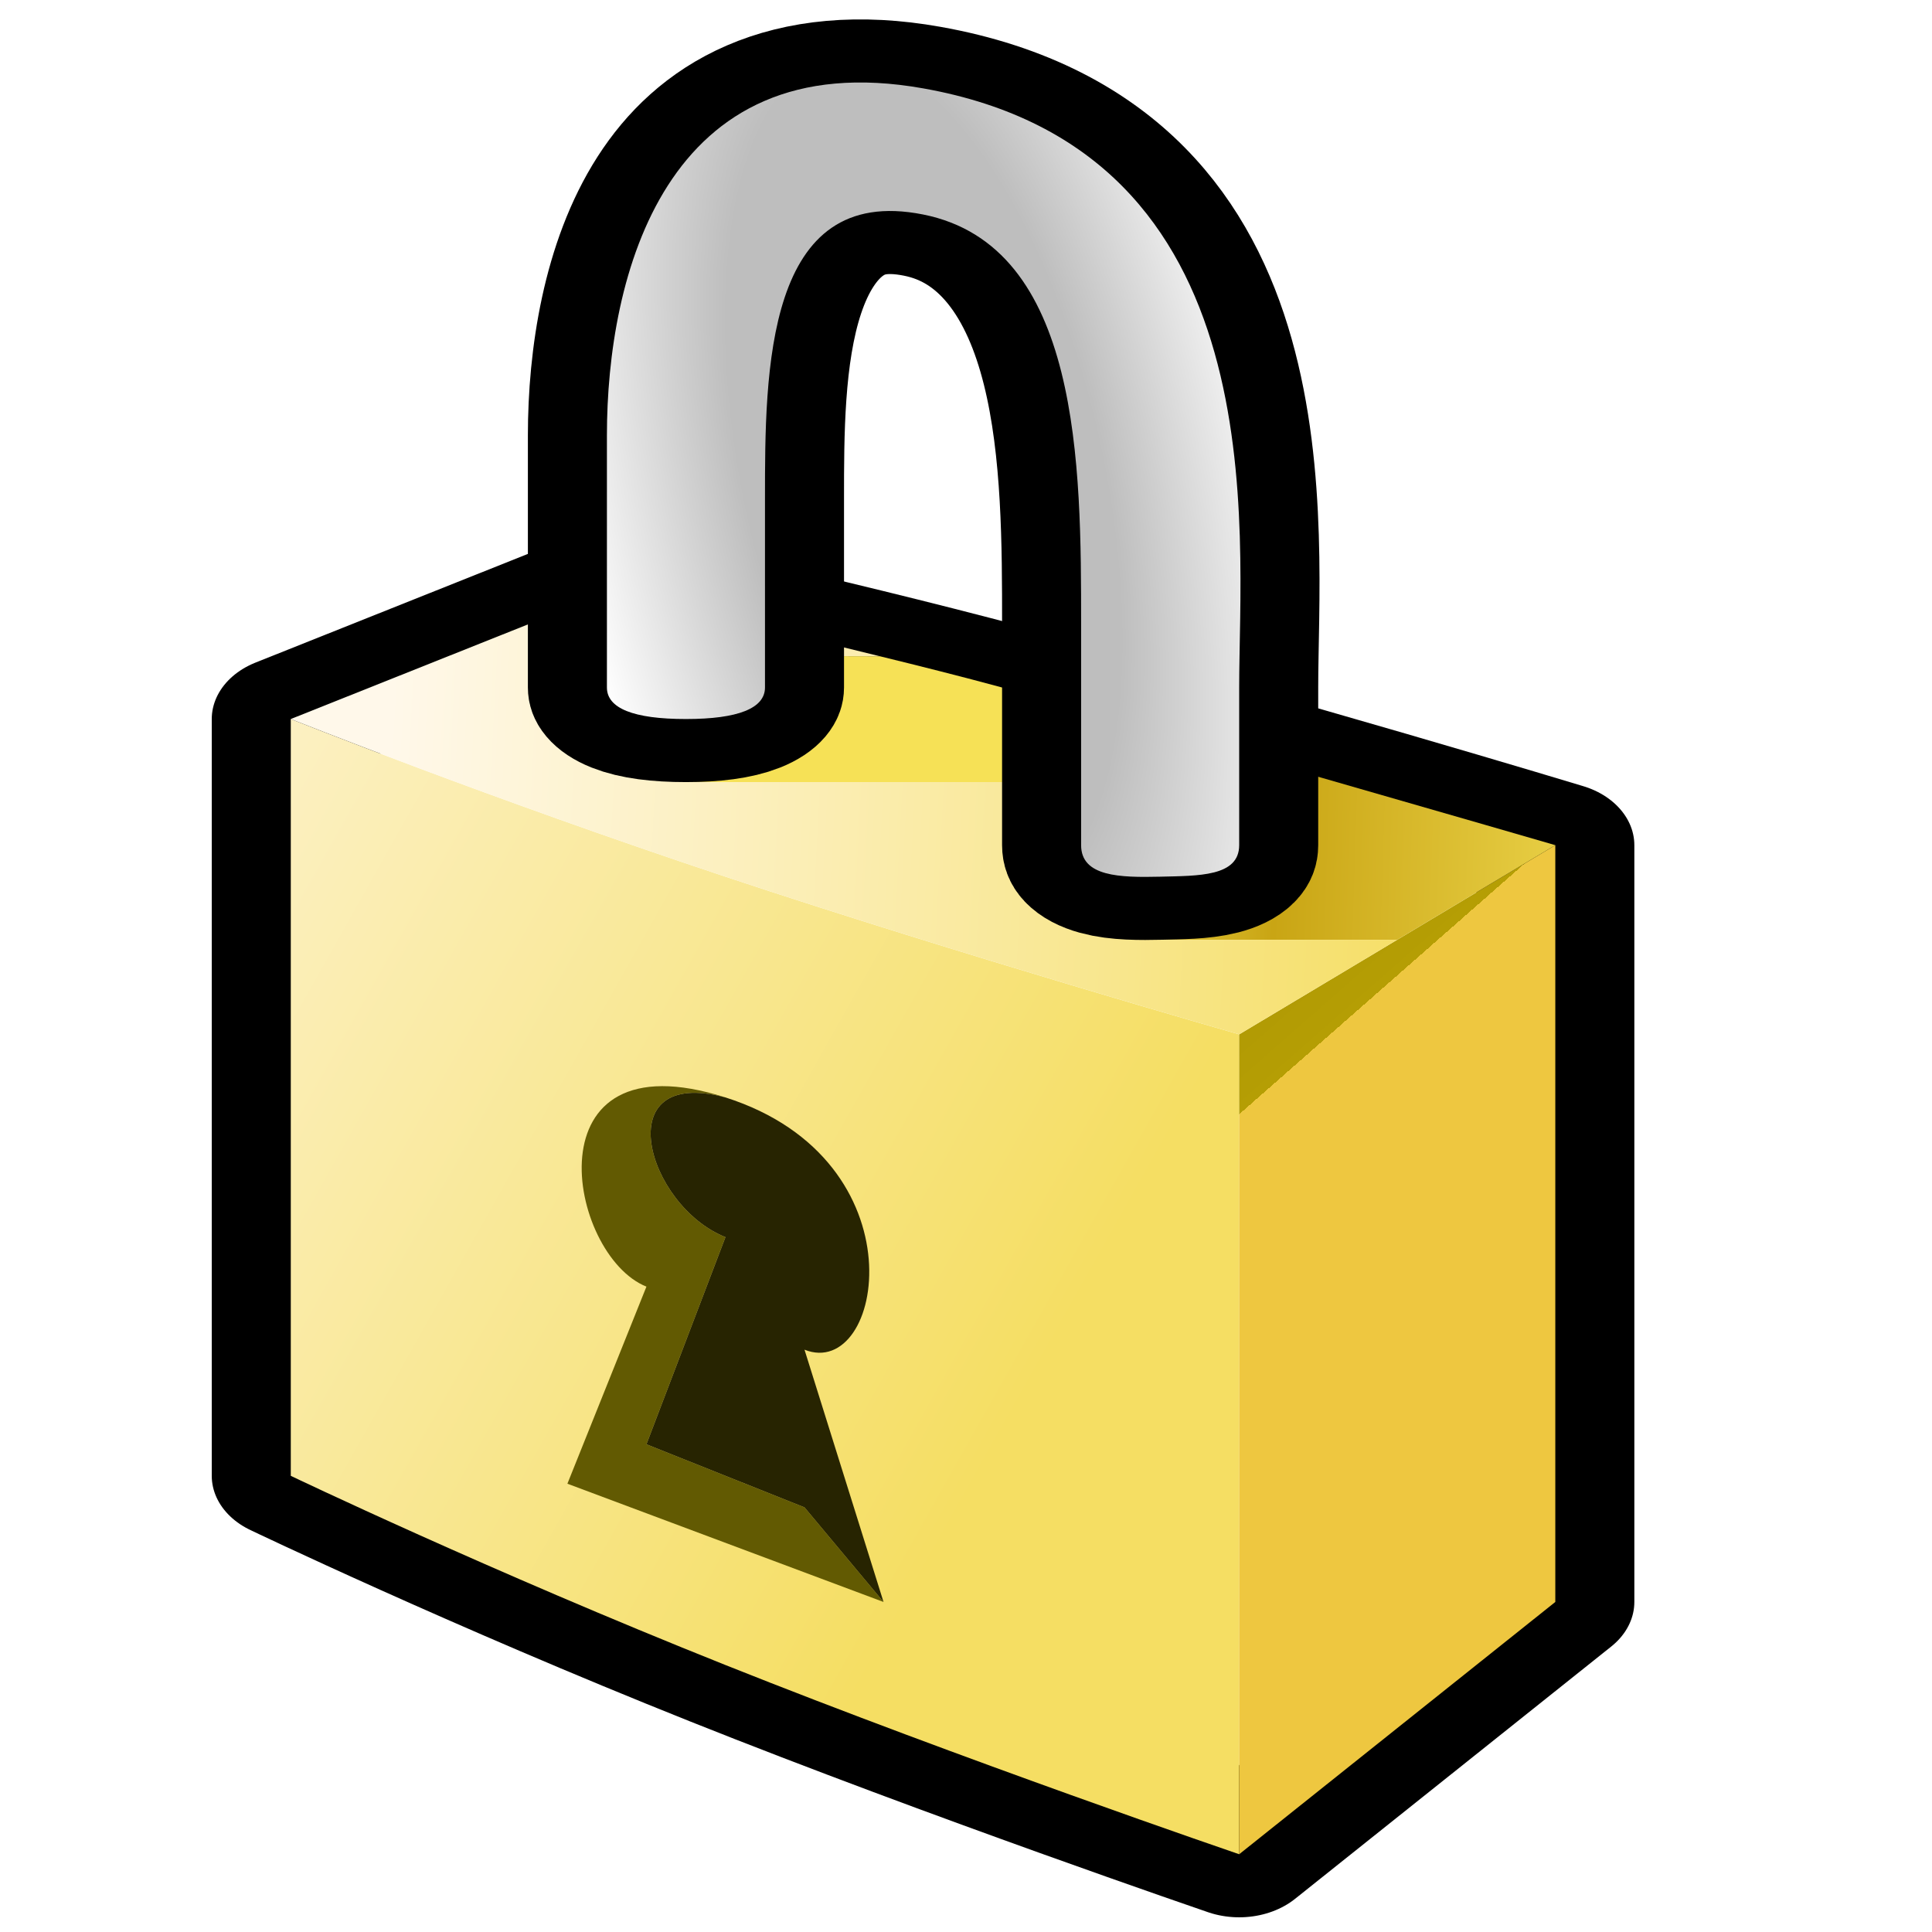
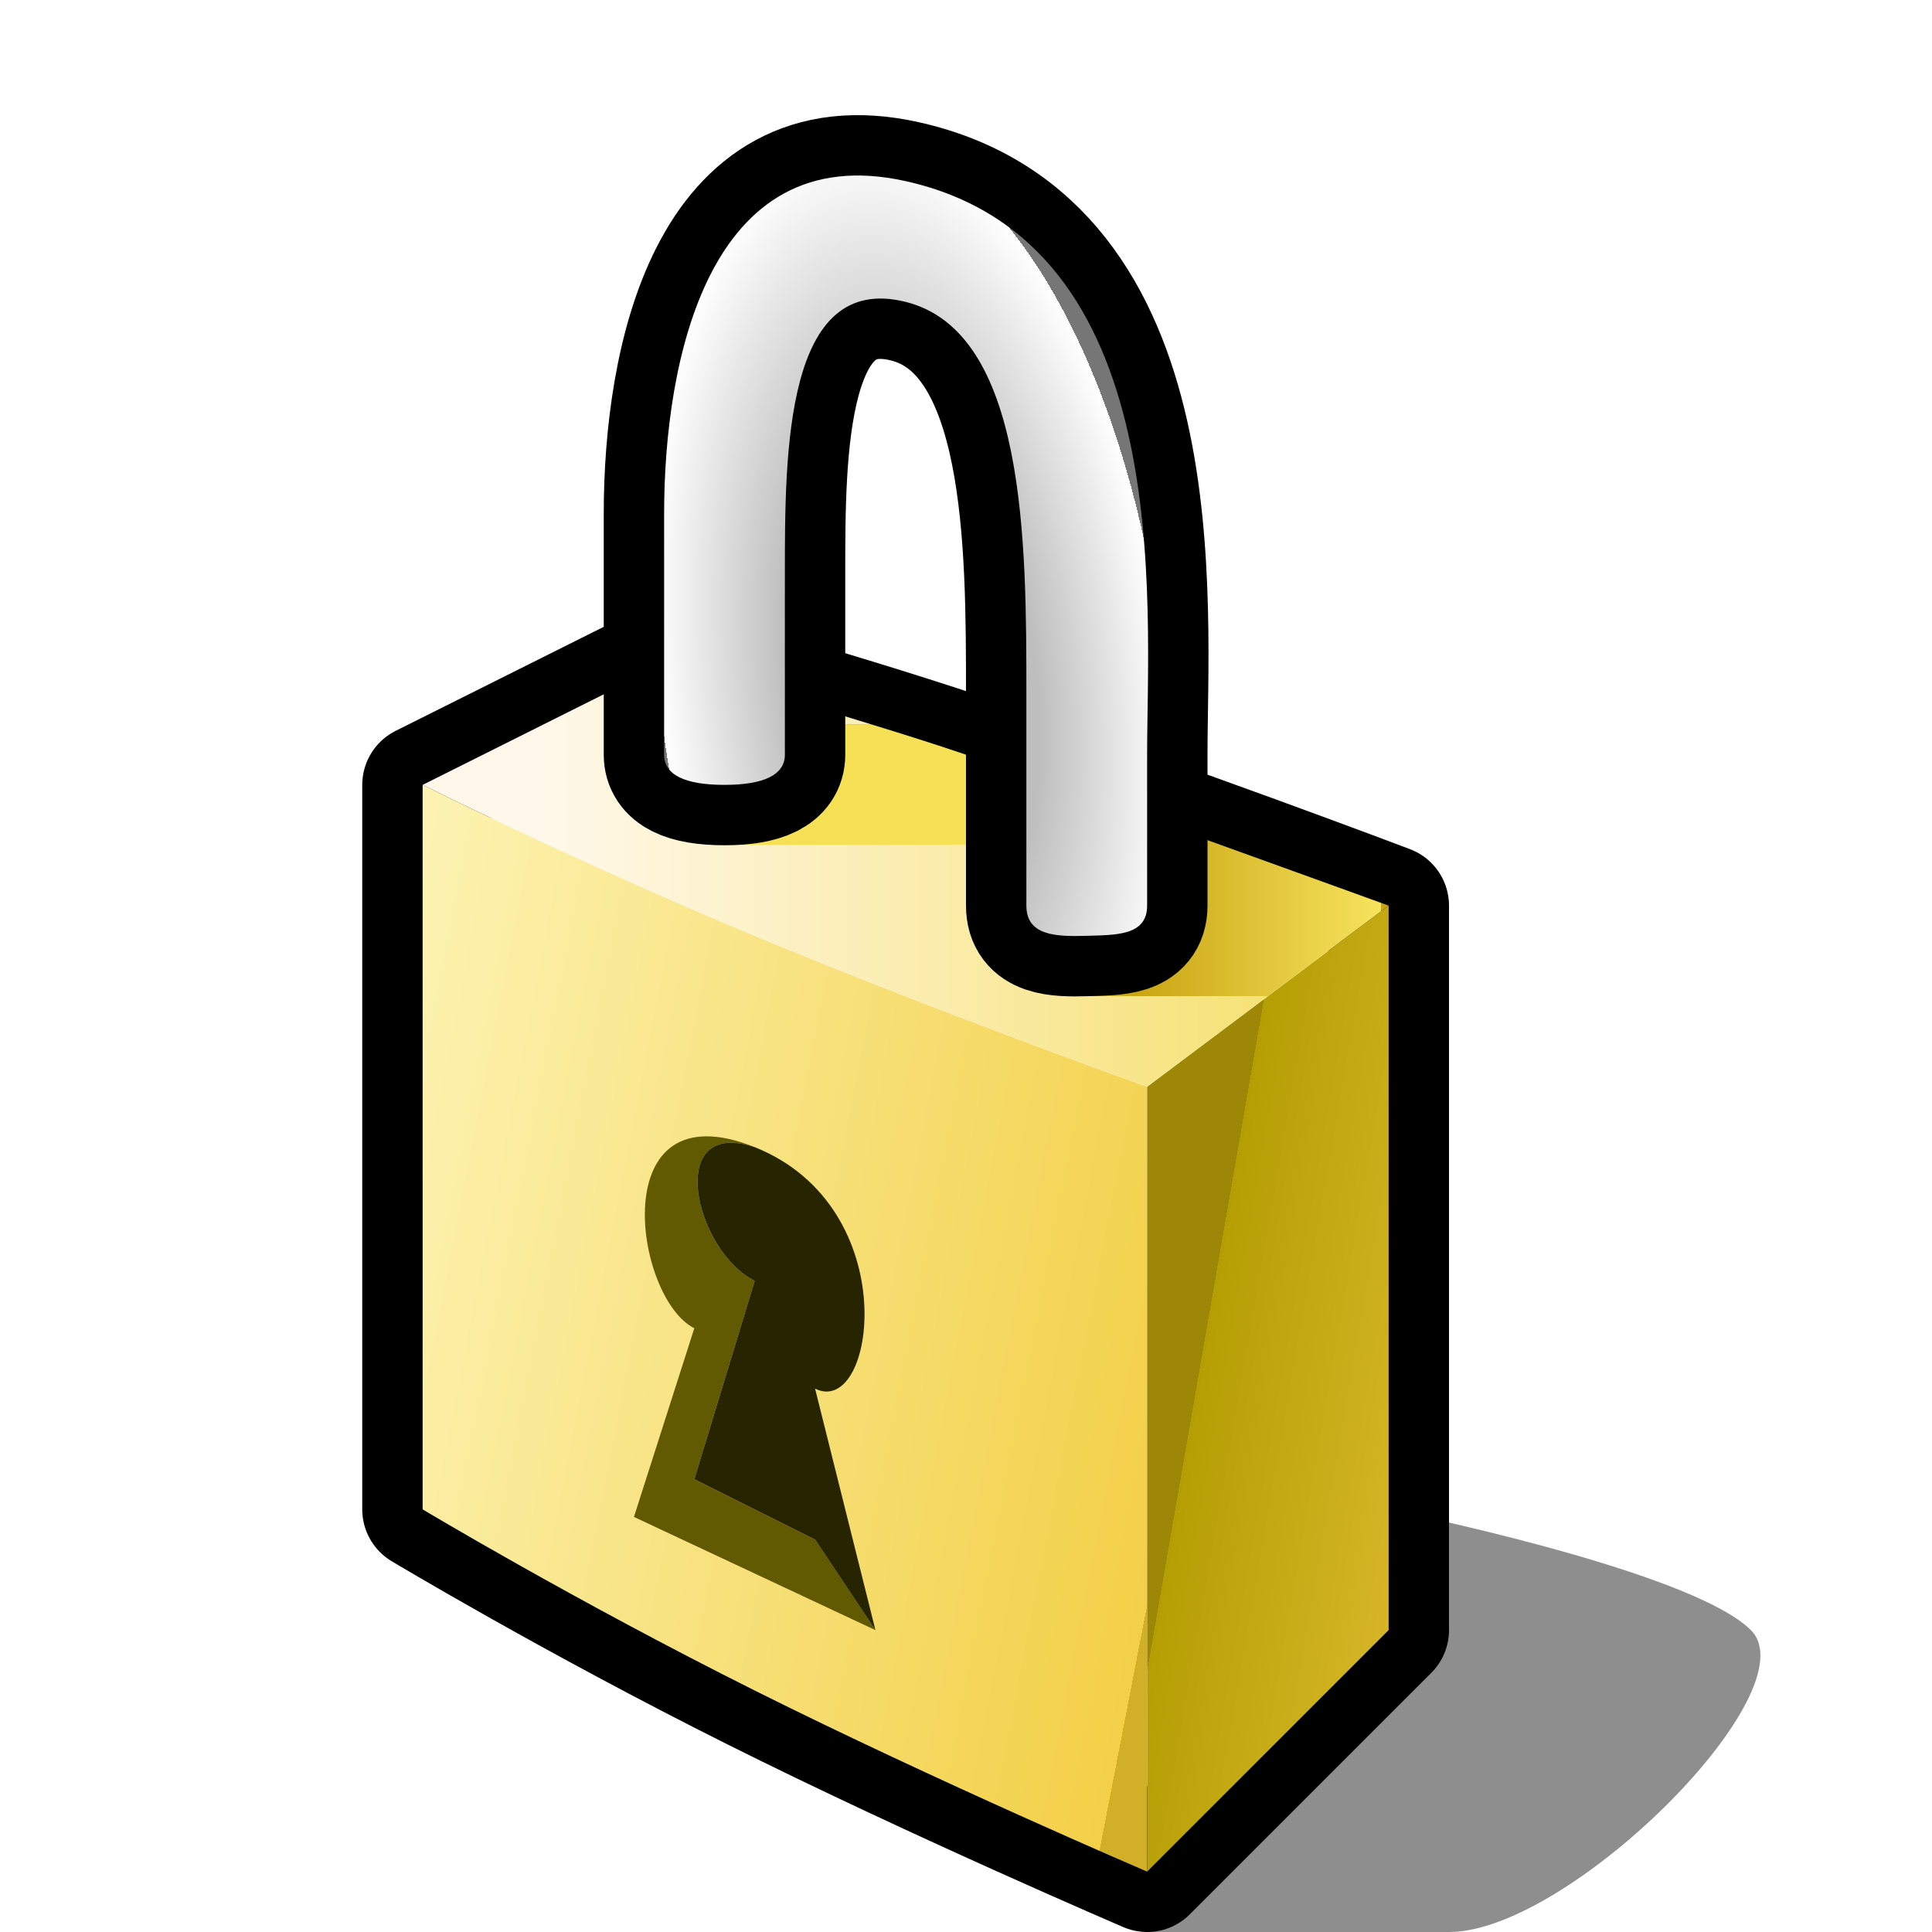
- <svg xmlns="http://www.w3.org/2000/svg" xmlns:xlink="http://www.w3.org/1999/xlink" id="svg590" width="60" height="60" version="1.0">
-   <defs id="defs592">
-     <linearGradient id="aigrd5" gradientUnits="userSpaceOnUse" x1="16.387" y1="28.735" x2="32.099" y2="28.735">
-       <stop offset="0" style="stop-color:#F6EDC8" id="stop1408" />
-       <stop offset="1.444304e-002" style="stop-color:#F3EAC0" id="stop1410" />
-       <stop offset="7.716820e-002" style="stop-color:#E8DEA3" id="stop1412" />
-       <stop offset="0.147" style="stop-color:#E1D48F" id="stop1414" />
-       <stop offset="0.227" style="stop-color:#DACD81" id="stop1416" />
-       <stop offset="0.326" style="stop-color:#D7CA78" id="stop1418" />
-       <stop offset="0.5" style="stop-color:#D6C876" id="stop1420" />
-       <stop offset="0.706" style="stop-color:#D3C575" id="stop1422" />
-       <stop offset="0.799" style="stop-color:#CABE70" id="stop1424" />
-       <stop offset="0.869" style="stop-color:#BAAF67" id="stop1426" />
-       <stop offset="0.927" style="stop-color:#A49B5C" id="stop1428" />
-       <stop offset="0.978" style="stop-color:#8A844E" id="stop1430" />
-       <stop offset="1" style="stop-color:#7D7746" id="stop1432" />
+ <svg xmlns="http://www.w3.org/2000/svg" version="1.1" width="64" height="64" color-interpolation="linearRGB">
+   <g>
+     <path style="fill:#010101; fill-opacity:0.443" d="M38 64H48C52 64 60 56 58 54C56 52 46 50 46 50L38 64z" />
+     <path style="fill:none; stroke:#000000; stroke-width:4; stroke-linejoin:round" d="M14 50C14 50 19 53 25 56C31 59 38 62 38 62L46 54V30C46 30 38.81 27.27 32 25C27.15 23.38 22 22 22 22L14 26V50z" />
+     <linearGradient id="gradient0" gradientUnits="userSpaceOnUse" x1="11.12" y1="5.4" x2="45.96" y2="12.16">
+       <stop offset="0" stop-color="#fffbcc" />
+       <stop offset="1" stop-color="#f3d048" />
+       <stop offset="0.757" stop-color="#d1af27" />
    </linearGradient>
-     <radialGradient xlink:href="#XMLID_1_" id="radialGradient2955" gradientUnits="userSpaceOnUse" cx="88.666" cy="118.243" fx="88.666" fy="118.243" r="56.109" />
-     <radialGradient xlink:href="#XMLID_2_" id="radialGradient2957" gradientUnits="userSpaceOnUse" cx="34.227" cy="118.243" fx="34.227" fy="118.243" r="56.108" />
-     <radialGradient xlink:href="#XMLID_3_" id="radialGradient2959" gradientUnits="userSpaceOnUse" cx="90.746" cy="135.497" fx="90.746" fy="135.497" r="49.495" />
-     <radialGradient xlink:href="#XMLID_4_" id="radialGradient2961" gradientUnits="userSpaceOnUse" cx="36.613" cy="135.497" fx="36.613" fy="135.497" r="49.497" />
-     <linearGradient xlink:href="#XMLID_5_" id="linearGradient2963" gradientUnits="userSpaceOnUse" x1="86.519" y1="13.72" x2="86.519" y2="77.272" />
-     <linearGradient xlink:href="#XMLID_6_" id="linearGradient2965" gradientUnits="userSpaceOnUse" x1="34.506" y1="-5.838" x2="34.506" y2="40.414" />
-     <radialGradient xlink:href="#XMLID_1_" id="radialGradient3776" gradientUnits="userSpaceOnUse" cx="88.666" cy="118.243" fx="88.666" fy="118.243" r="56.109" />
-     <radialGradient xlink:href="#XMLID_2_" id="radialGradient3778" gradientUnits="userSpaceOnUse" cx="34.227" cy="118.243" fx="34.227" fy="118.243" r="56.108" />
-     <radialGradient xlink:href="#XMLID_3_" id="radialGradient3780" gradientUnits="userSpaceOnUse" cx="90.746" cy="135.497" fx="90.746" fy="135.497" r="49.495" />
-     <radialGradient xlink:href="#XMLID_4_" id="radialGradient3782" gradientUnits="userSpaceOnUse" cx="36.613" cy="135.497" fx="36.613" fy="135.497" r="49.497" />
-     <linearGradient xlink:href="#XMLID_5_" id="linearGradient3784" gradientUnits="userSpaceOnUse" x1="86.519" y1="13.72" x2="86.519" y2="77.272" />
-     <linearGradient xlink:href="#XMLID_6_" id="linearGradient3786" gradientUnits="userSpaceOnUse" x1="34.506" y1="-5.838" x2="34.506" y2="40.414" />
-     <radialGradient gradientUnits="userSpaceOnUse" fy="118.243" fx="88.666" r="56.109" cy="118.243" cx="88.666" id="XMLID_1_">
-       <stop id="stop630" style="stop-color:rgb(242,0,0)" offset="0" />
-       <stop id="stop631" style="stop-color:rgb(141,0,0)" offset="1" />
-       <midPointStop id="midPointStop632" style="stop-color:#F20000" offset="0" />
-       <midPointStop id="midPointStop633" style="stop-color:#F20000" offset="0.5" />
-       <midPointStop id="midPointStop634" style="stop-color:#8D0000" offset="1" />
+     <path style="fill:url(#gradient0)" d="M14 50C14 50 19 53 25 56C31 59 38 62 38 62V36C38 36 31 33.5 25 31C19 28.5 14 26 14 26V50z" />
+     <linearGradient id="gradient1" gradientUnits="userSpaceOnUse" x1="42.83" y1="10.16" x2="58.71" y2="12.92">
+       <stop offset="0.185" stop-color="#9e8707" />
+       <stop offset="0" stop-color="#b59e04" />
+       <stop offset="1" stop-color="#eec740" />
+     </linearGradient>
+     <path style="fill:url(#gradient1)" d="M38 62L46 54V30L38 36V62z" />
+     <linearGradient id="gradient2" gradientUnits="userSpaceOnUse" x1="26.25" y1="15.75" x2="45.75" y2="15.75">
+       <stop offset="0.369" stop-color="#f6e156" />
+       <stop offset="0.583" stop-color="#c9a514" />
+       <stop offset="1" stop-color="#f7e35d" />
+       <stop offset="0" stop-color="#c9a515" />
+     </linearGradient>
+     <path style="fill:url(#gradient2)" d="M24 28H36V33H42L46 30C46 30 34.88 25.96 32 25C30.97 24.65 29.92 24.32 28.91 24.01L26 24L24 28z" />
+     <linearGradient id="gradient3" gradientUnits="userSpaceOnUse" x1="18" y1="-6" x2="46" y2="-6">
+       <stop offset="0" stop-color="#fff8ea" />
+       <stop offset="1" stop-color="#f5de63" />
+     </linearGradient>
+     <path style="fill:url(#gradient3)" d="M14 26C14 26 19 28.5 25 31C31 33.5 38 36 38 36L42 33H36V28H24L26 24L28.91 24.01C25.19 22.85 22 22 22 22L14 26z" />
+     <path style="fill:#625a02" d="M25 38C22 37 23 41.43 25 42.43L23 49L27 51L29 54L21 50.25L23 44C21 43 20 36 25 38z" />
+     <path style="fill:#272401" d="M25 38C30 40 29 47 27 46L29 54L27 51L23 49L25 42.43C23 41.43 22 37 25 38z            M22 17V25C22 25.66 22.67 26 24 26C25.32 26 26 25.66 26 25V19C26 15 26 9 30 10C34 11 34 18 34 23V30C34 31 34.98 31.03 36 31C36.97 30.97 38 31 38 30V25C38 20 39 8 30 6C23.45 4.54 22 12 22 17z" />
+     <path style="fill:none; stroke:#000000; stroke-width:4; stroke-linecap:round" d="M22 17V25C22 25.66 22.67 26 24 26C25.32 26 26 25.66 26 25V19C26 15 26 9 30 10C34 11 34 18 34 23V30C34 31 34.98 31.03 36 31C36.97 30.97 38 31 38 30V25C38 20 39 8 30 6C23.45 4.54 22 12 22 17z" />
+     <radialGradient id="gradient4" gradientUnits="userSpaceOnUse" cx="0" cy="0" r="64" gradientTransform="matrix(0.2161,-0.0247,0.0534,0.4665,30.2118,22.626)">
+       <stop offset="0.297" stop-color="#bebebe" />
+       <stop offset="0.601" stop-color="#ffffff" />
+       <stop offset="0.395" stop-color="#767676" />
    </radialGradient>
-     <radialGradient gradientUnits="userSpaceOnUse" fy="118.243" fx="34.227" r="56.108" cy="118.243" cx="34.227" id="XMLID_2_">
-       <stop id="stop637" style="stop-color:rgb(242,0,0)" offset="0" />
-       <stop id="stop638" style="stop-color:rgb(141,0,0)" offset="1" />
-       <midPointStop id="midPointStop639" style="stop-color:#F20000" offset="0" />
-       <midPointStop id="midPointStop640" style="stop-color:#F20000" offset="0.5" />
-       <midPointStop id="midPointStop641" style="stop-color:#8D0000" offset="1" />
-     </radialGradient>
-     <radialGradient gradientUnits="userSpaceOnUse" fy="135.497" fx="90.746" r="49.495" cy="135.497" cx="90.746" id="XMLID_3_">
-       <stop id="stop644" style="stop-color:rgb(255,255,255)" offset="0" />
-       <stop id="stop645" style="stop-color:rgb(224,0,0)" offset="1" />
-       <midPointStop id="midPointStop646" style="stop-color:#FFFFFF" offset="0" />
-       <midPointStop id="midPointStop647" style="stop-color:#FFFFFF" offset="0.5" />
-       <midPointStop id="midPointStop648" style="stop-color:#E00000" offset="1" />
-     </radialGradient>
-     <radialGradient gradientUnits="userSpaceOnUse" fy="135.497" fx="36.613" r="49.497" cy="135.497" cx="36.613" id="XMLID_4_">
-       <stop id="stop651" style="stop-color:rgb(255,255,255)" offset="0" />
-       <stop id="stop652" style="stop-color:rgb(224,0,0)" offset="1" />
-       <midPointStop id="midPointStop653" style="stop-color:#FFFFFF" offset="0" />
-       <midPointStop id="midPointStop654" style="stop-color:#FFFFFF" offset="0.5" />
-       <midPointStop id="midPointStop655" style="stop-color:#E00000" offset="1" />
-     </radialGradient>
-     <linearGradient y2="77.272" x2="86.519" y1="13.72" x1="86.519" gradientUnits="userSpaceOnUse" id="XMLID_5_">
-       <stop id="stop658" style="stop-color:rgb(255,255,255)" offset="9.195%" />
-       <stop id="stop659" style="stop-opacity:0;stop-color:rgb(255,255,255)" offset="100%" />
-     </linearGradient>
-     <linearGradient y2="40.414" x2="34.506" y1="-5.838" x1="34.506" gradientUnits="userSpaceOnUse" id="XMLID_6_">
-       <stop id="stop662" style="stop-color:rgb(255,255,255)" offset="0%" />
-       <stop id="stop663" style="stop-opacity:0;stop-color:rgb(255,255,255)" offset="100%" />
-     </linearGradient>
-     <linearGradient xlink:href="#linearGradient2536" id="linearGradient2550" gradientUnits="userSpaceOnUse" x1="14" y1="-0.355" x2="47.326" y2="14.614" />
-     <linearGradient y2="-6" x2="46" y1="-6" x1="18" gradientUnits="userSpaceOnUse" id="linearGradient2536">
-       <stop id="stop2485" stop-color="#fff8ea" offset="0" />
-       <stop id="stop2487" stop-color="#f5de63" offset="1" />
-     </linearGradient>
-     <linearGradient xlink:href="#linearGradient2523" id="linearGradient2552" gradientUnits="userSpaceOnUse" x1="42" y1="13.162" x2="52.437" y2="22.648" />
-     <linearGradient y2="12.92" x2="58.71" y1="10.16" x1="42.83" gradientUnits="userSpaceOnUse" id="linearGradient2523">
-       <stop id="stop2465" stop-color="#9e8707" offset="0.185" />
-       <stop id="stop2467" stop-color="#b59e04" offset="1" />
-       <stop id="stop2469" stop-color="#eec740" offset="1" />
-     </linearGradient>
-     <linearGradient xlink:href="#linearGradient2529" id="linearGradient2554" gradientUnits="userSpaceOnUse" x1="24" y1="16.824" x2="50.16" y2="17.499" />
-     <linearGradient y2="15.75" x2="45.75" y1="15.75" x1="26.25" gradientUnits="userSpaceOnUse" id="linearGradient2529">
-       <stop id="stop2474" stop-color="#f6e156" offset="0.369" />
-       <stop id="stop2476" stop-color="#c9a514" offset="0.583" />
-       <stop id="stop2478" stop-color="#f7e35d" offset="1" />
-       <stop id="stop2480" stop-color="#c9a515" offset="0" />
-     </linearGradient>
-     <linearGradient xlink:href="#linearGradient2536" id="linearGradient2556" gradientUnits="userSpaceOnUse" x1="17.584" y1="1.083" x2="44.673" y2="2.237" />
-     <radialGradient xlink:href="#radialGradient2544" id="radialGradient3221" cx="30.017" cy="18.41" fx="30.017" fy="18.41" r="8.017" gradientTransform="matrix(1.860194,-0.5098981,0.9688589,5.550538,-43.65706,-68.47152)" gradientUnits="userSpaceOnUse" />
-     <radialGradient gradientTransform="matrix(0.2161,-0.0247,0.0534,0.4665,30.2118,22.626)" r="64" cy="0" cx="0" gradientUnits="userSpaceOnUse" id="radialGradient2544">
-       <stop id="stop2498" stop-color="#bebebe" offset="0.297" />
-       <stop id="stop2500" stop-color="#ffffff" offset="0.601" />
-       <stop id="stop2502" stop-color="#767676" offset="0.395" />
-     </radialGradient>
-   </defs>
-   <g id="g2449" transform="matrix(1.227213,0,0,0.9793095,-8.15029,-3.132142)">
-     <path id="path2453" d="m 14,50 c 0,0 5,3 11,6 6,3 13,6 13,6 l 8,-8 0,-24 C 46,30 38.81,27.27 32,25 27.15,23.38 22,22 22,22 l -8,4 0,24 z" style="fill:none;stroke:#000000;stroke-width:4;stroke-linejoin:round" />
-     <linearGradient y2="12.16" x2="45.96" y1="5.4" x1="11.12" gradientUnits="userSpaceOnUse" id="linearGradient2517">
-       <stop id="stop2456" stop-color="#fffbcc" offset="0" />
-       <stop id="stop2458" stop-color="#f3d048" offset="1" />
-       <stop id="stop2460" stop-color="#d1af27" offset="0.757" />
-     </linearGradient>
-     <path id="path2462" d="m 14,50 c 0,0 5,3 11,6 6,3 13,6 13,6 L 38,36 C 38,36 31,33.5 25,31 19,28.5 14,26 14,26 l 0,24 z" style="fill:url(#linearGradient2550);fill-opacity:1" />
-     <linearGradient y2="12.92" x2="58.71" y1="10.16" x1="42.83" gradientUnits="userSpaceOnUse" id="linearGradient7573">
-       <stop id="stop7575" stop-color="#9e8707" offset="0.185" />
-       <stop id="stop7577" stop-color="#b59e04" offset="1" />
-       <stop id="stop7579" stop-color="#eec740" offset="1" />
-     </linearGradient>
-     <path id="path2471" d="m 38,62 8,-8 0,-24 -8,6 0,26 z" style="fill:url(#linearGradient2552);fill-opacity:1" />
-     <linearGradient y2="15.75" x2="45.75" y1="15.75" x1="26.25" gradientUnits="userSpaceOnUse" id="linearGradient7582">
-       <stop id="stop7584" stop-color="#f6e156" offset="0.369" />
-       <stop id="stop7586" stop-color="#c9a514" offset="0.583" />
-       <stop id="stop7588" stop-color="#f7e35d" offset="1" />
-       <stop id="stop7590" stop-color="#c9a515" offset="0" />
-     </linearGradient>
-     <path id="path2482" d="m 24,28 12,0 0,5 6,0 4,-3 C 46,30 34.88,25.96 32,25 30.97,24.65 29.92,24.32 28.91,24.01 L 26,24 24,28 Z" style="fill:url(#linearGradient2554);fill-opacity:1" />
-     <linearGradient y2="-6" x2="46" y1="-6" x1="18" gradientUnits="userSpaceOnUse" id="linearGradient7593">
-       <stop id="stop7595" stop-color="#fff8ea" offset="0" />
-       <stop id="stop7597" stop-color="#f5de63" offset="1" />
-     </linearGradient>
-     <path id="path2489" d="m 14,26 c 0,0 5,2.5 11,5 6,2.5 13,5 13,5 l 4,-3 -6,0 0,-5 -12,0 2,-4 2.91,0.01 C 25.19,22.85 22,22 22,22 l -8,4 z" style="fill:url(#linearGradient2556);fill-opacity:1" />
-     <path id="path2491" d="m 25,38 c -3,-1 -2,3.43 0,4.43 l -2,6.57 4,2 2,3 -8,-3.75 2,-6.25 c -2,-1 -3,-8 2,-6 z" style="fill:#625a02" />
-     <path id="path2493" d="m 25,38 c 5,2 4,9 2,8 l 2,8 -2,-3 -4,-2 2,-6.57 C 23,41.43 22,37 25,38 Z m -3,-21 0,8 c 0,0.66 0.67,1 2,1 1.32,0 2,-0.34 2,-1 l 0,-6 c 0,-4 0,-10 4,-9 4,1 4,8 4,13 l 0,7 c 0,1 0.98,1.03 2,1 0.97,-0.03 2,0 2,-1 l 0,-5 C 38,20 39,8 30,6 23.45,4.54 22,12 22,17 Z" style="fill:#272401" />
-     <path id="path2495" d="m 22,17 0,8 c 0,0.66 0.67,1 2,1 1.32,0 2,-0.34 2,-1 l 0,-6 c 0,-4 0,-10 4,-9 4,1 4,8 4,13 l 0,7 c 0,1 0.98,1.03 2,1 0.97,-0.03 2,0 2,-1 l 0,-5 C 38,20 39,8 30,6 23.45,4.54 22,12 22,17 Z" style="fill:none;stroke:#000000;stroke-width:4;stroke-linecap:round" />
-     <radialGradient gradientTransform="matrix(0.2161,-0.0247,0.0534,0.4665,30.2118,22.626)" r="64" cy="0" cx="0" gradientUnits="userSpaceOnUse" id="radialGradient7603">
-       <stop id="stop7605" stop-color="#bebebe" offset="0.297" />
-       <stop id="stop7607" stop-color="#ffffff" offset="0.601" />
-       <stop id="stop7609" stop-color="#767676" offset="0.395" />
-     </radialGradient>
-     <path id="path2504" d="m 22,17 0,8 c 0,0.66 0.67,1 2,1 1.32,0 2,-0.34 2,-1 l 0,-6 c 0,-4 0,-10 4,-9 4,1 4,8 4,13 l 0,7 c 0,1 0.98,1.03 2,1 0.97,-0.03 2,0 2,-1 l 0,-5 C 38,20 39,8 30,6 23.45,4.54 22,12 22,17 Z" style="fill:url(#radialGradient3221);fill-opacity:1" />
+     <path style="fill:url(#gradient4)" d="M22 17V25C22 25.66 22.67 26 24 26C25.32 26 26 25.66 26 25V19C26 15 26 9 30 10C34 11 34 18 34 23V30C34 31 34.98 31.03 36 31C36.97 30.97 38 31 38 30V25C38 20 39 8 30 6C23.45 4.54 22 12 22 17z" />
  </g>
</svg>
